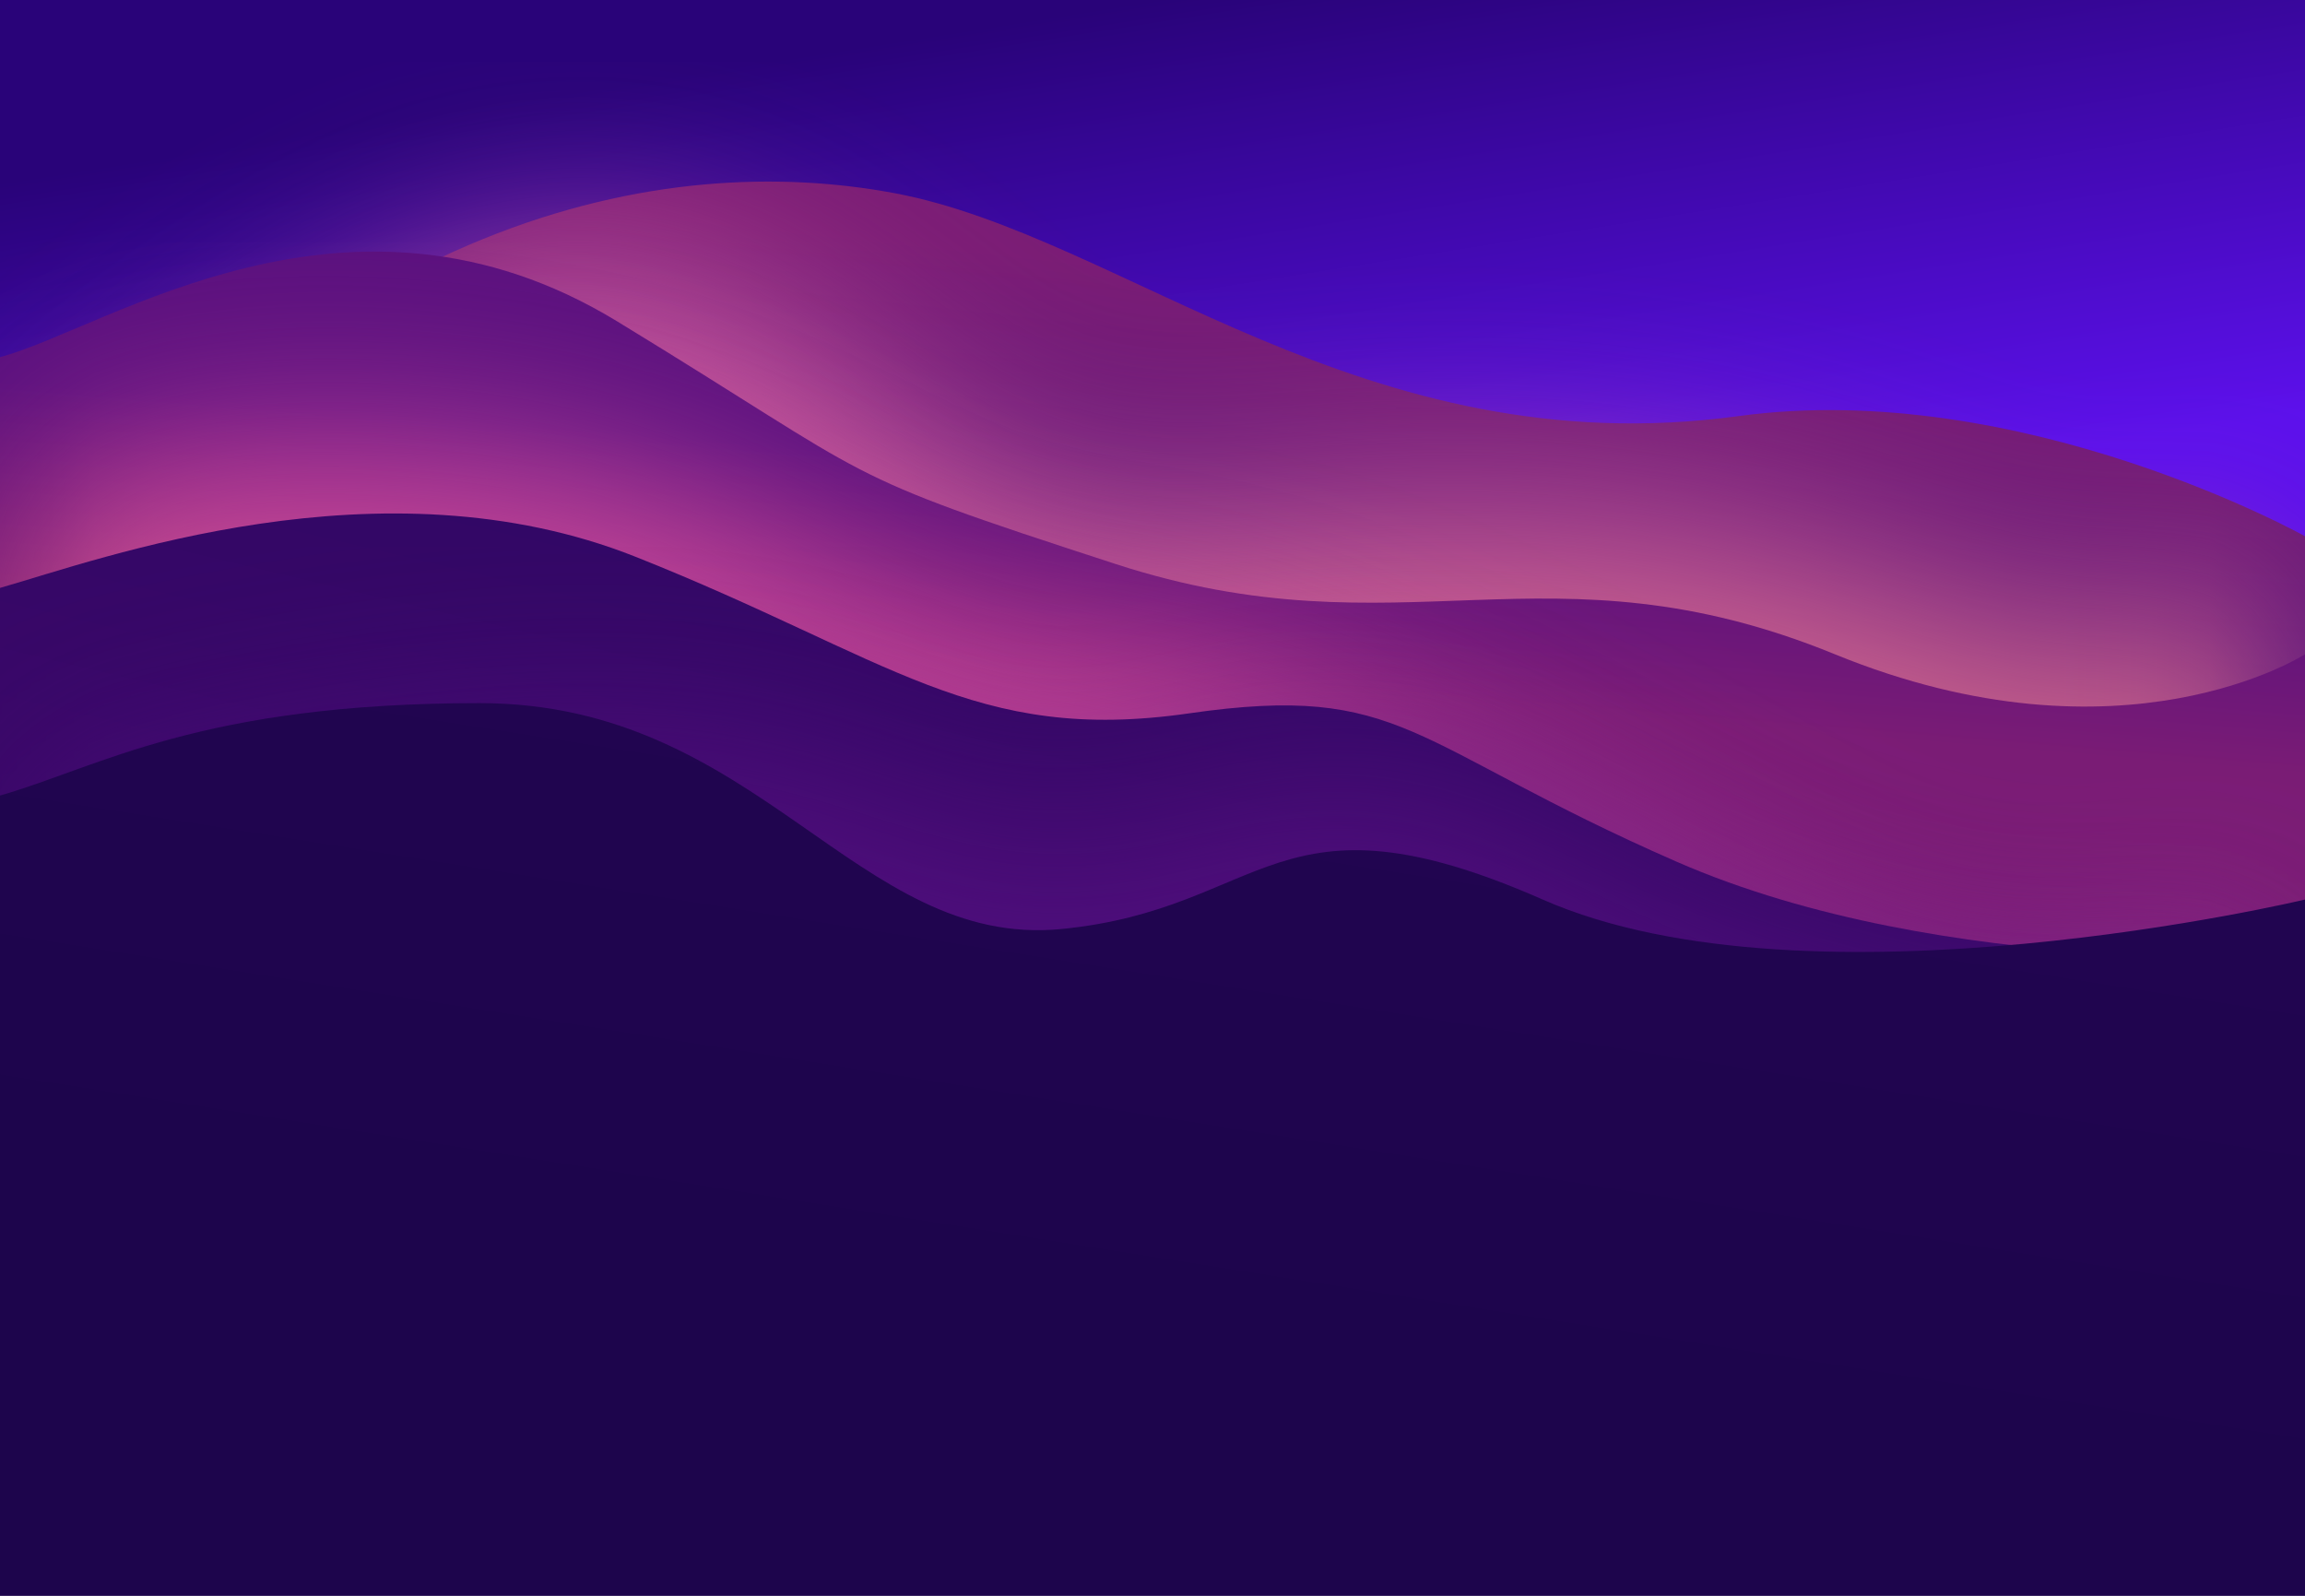
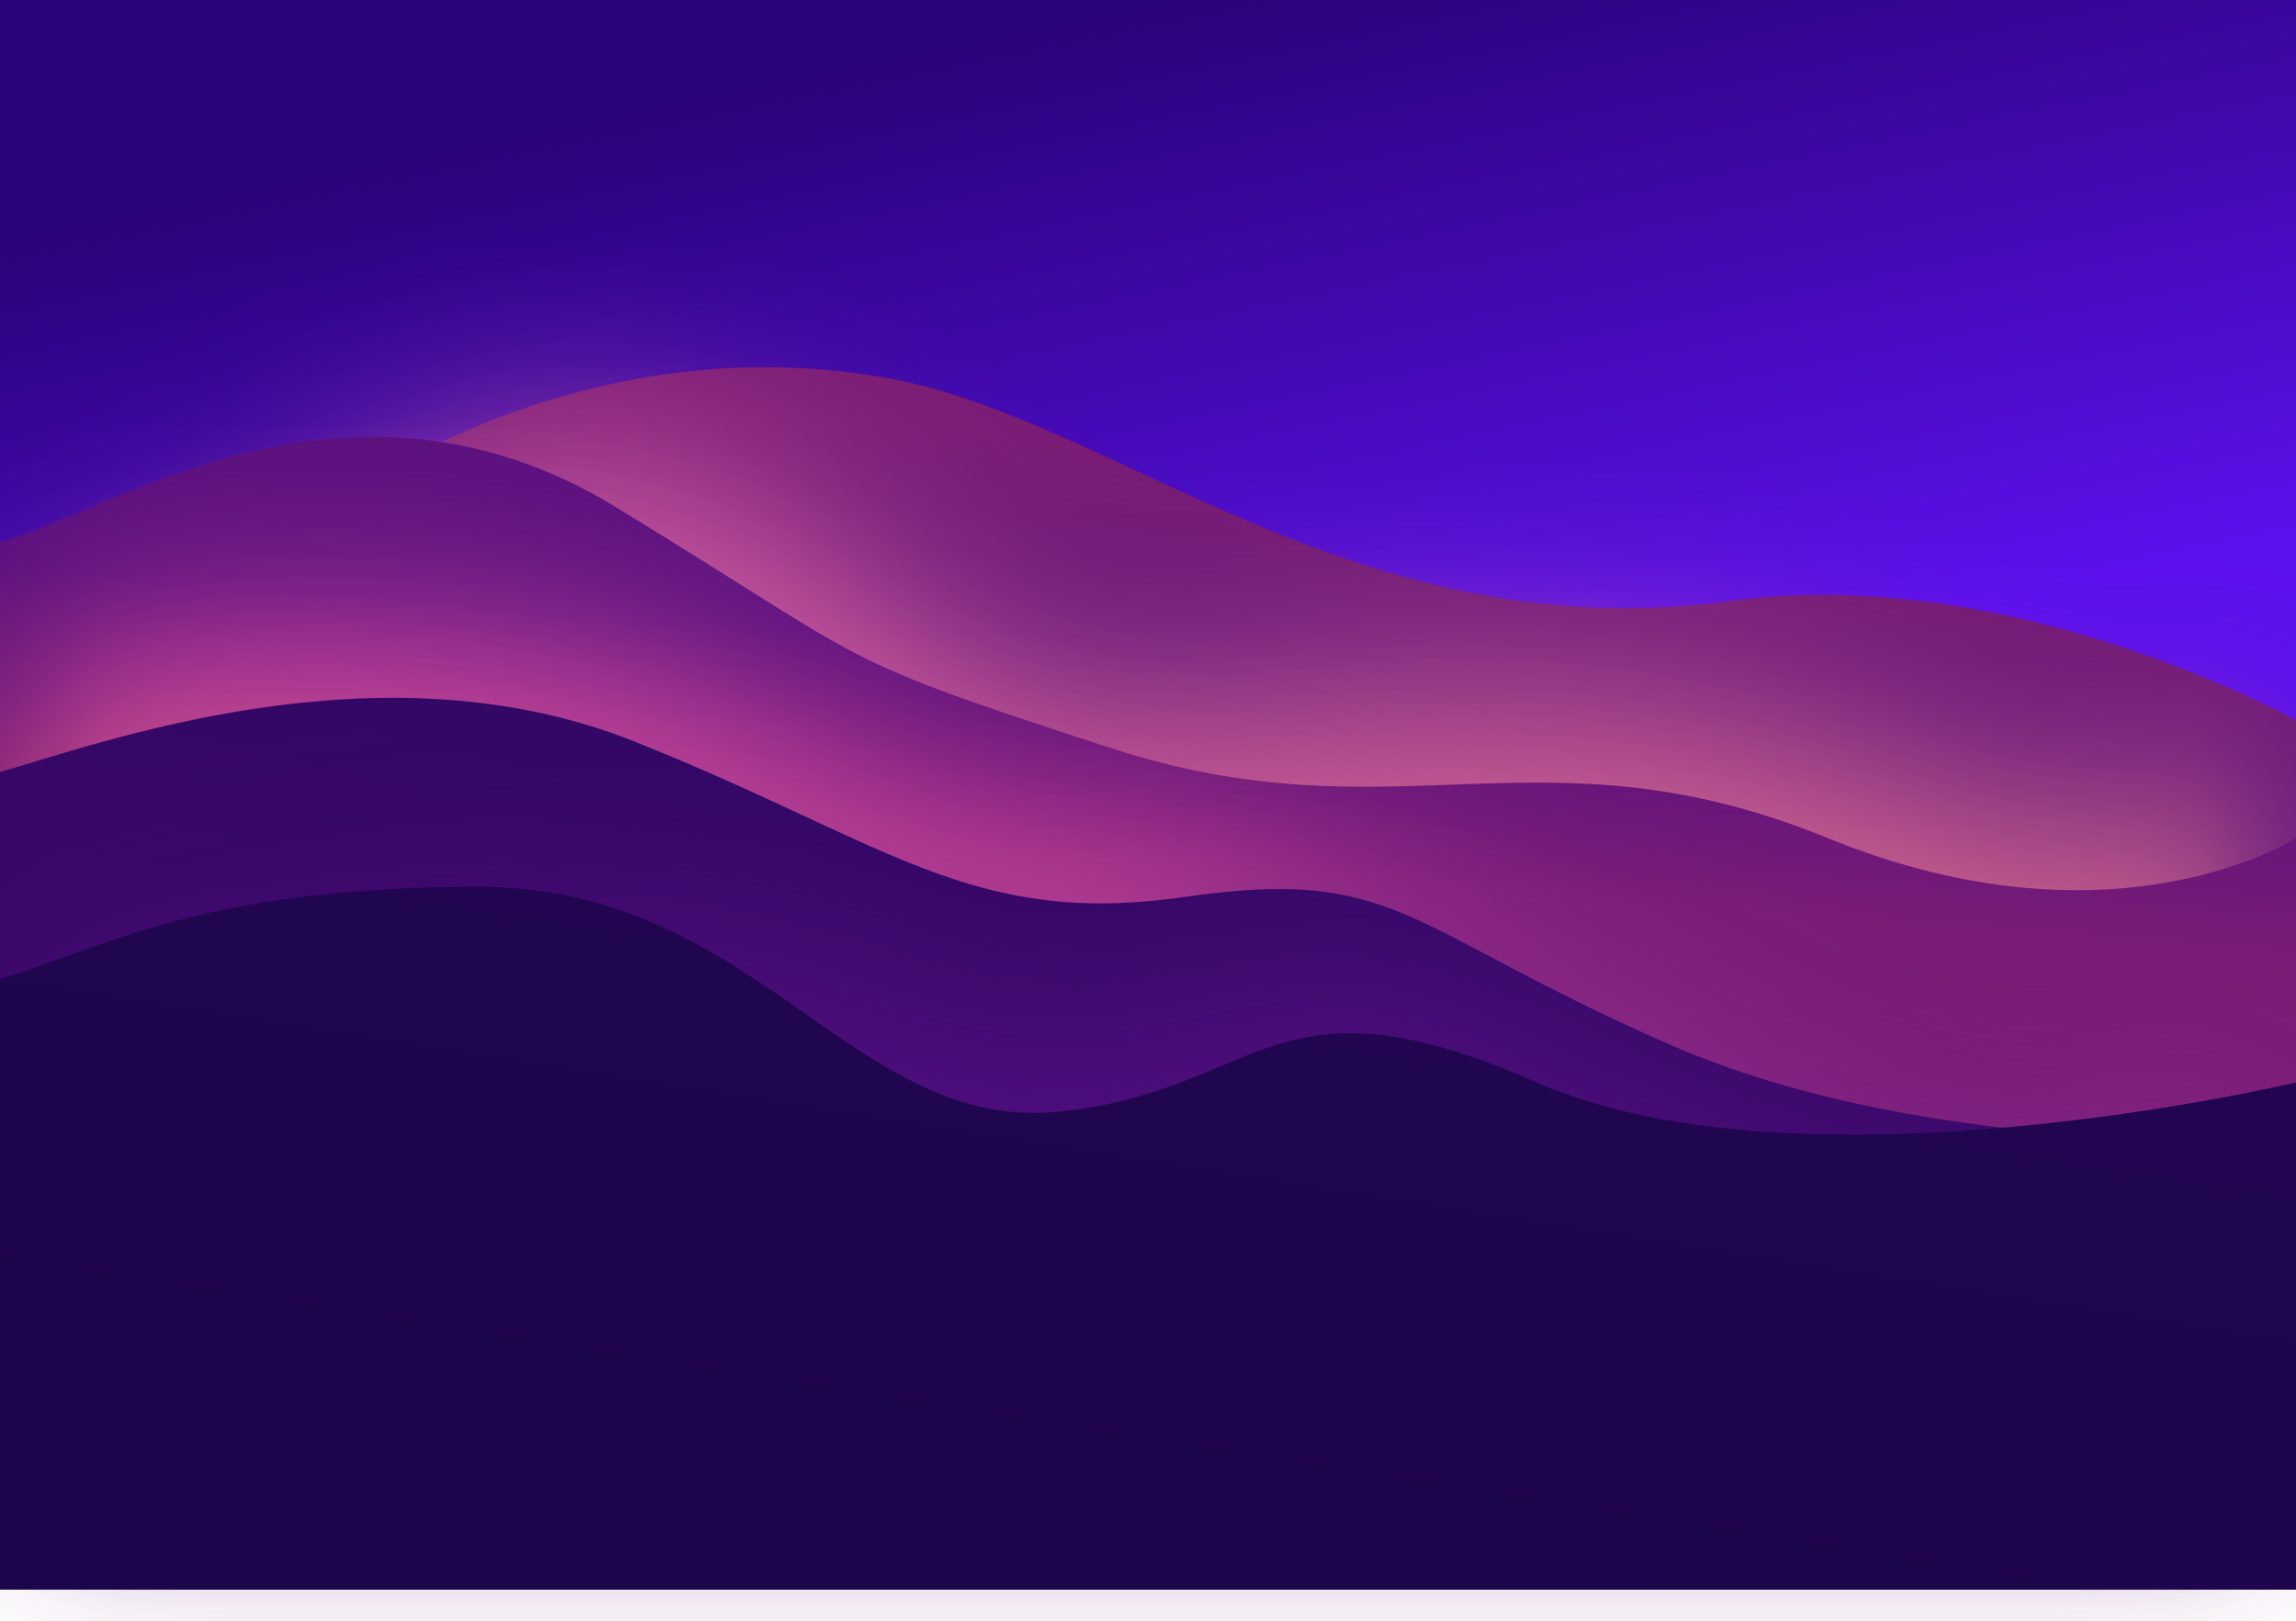
- <svg xmlns="http://www.w3.org/2000/svg" width="1700" height="1177" fill="none" viewBox="0 0 1700 1177">
-   <path fill="url(#a)" d="M0 0h1700v462H0z" />
-   <path fill="url(#b)" d="M0 469c239.045-313.721 491.189-358.02 659.631-326.552 168.442 31.467 346.019 202.071 622.479 164.445 208.65-28.396 417.89 88.604 417.89 88.604V687H0V469Z" />
-   <g filter="url(#c)">
-     <path fill="url(#d)" fill-opacity=".9" d="M1420.49 438.567c-212.55-86.687-384.55-72.146-561.837-49.813-177.292 22.333-253.092-193.016-425.484-193.016C260.778 195.738 79.029 405.561 0 426.5V920h1700V408.295s-66.57 117.117-279.51 30.272Z" />
+ <svg xmlns="http://www.w3.org/2000/svg" width="1700" height="1200" viewBox="0 0 1700 1200" fill="none">
+   <rect width="1700" height="600" fill="url(#paint0_linear_780_990)" />
+   <path d="M-3.52292e-07 607C239.045 293.279 491.189 248.98 659.631 280.448C828.073 311.915 1005.65 482.519 1282.11 444.893C1490.76 416.497 1700 533.497 1700 533.497L1700 825C909.753 825 790.247 825 -3.53365e-07 825L-3.52292e-07 607Z" fill="url(#paint1_linear_780_990)" />
+   <g filter="url(#filter0_f_780_990)">
+     <path d="M1420.49 576.567C1207.94 489.88 1035.94 504.421 858.653 526.754C681.361 549.087 605.561 333.738 433.169 333.738C260.778 333.738 79.03 543.561 6.4606e-06 564.5C6.46064e-06 657.58 7.49829e-06 1058 7.49829e-06 1058L1700 1058L1700 546.295C1700 546.295 1633.43 663.412 1420.49 576.567Z" fill="url(#paint2_linear_780_990)" fill-opacity="0.9" />
  </g>
-   <path fill="url(#e)" d="M1353.28 482.528c-212.08-86.647-319.25 2.171-530.635-66.602-211.381-68.774-169.558-58.196-367.284-178.811C257.636 116.5 78.856 242.487.001 263.416L0 994h1700V482.528s-134.24 86.806-346.72 0Z" />
-   <g filter="url(#f)">
-     <path fill="url(#g)" fill-opacity=".9" d="M1375.94 739.914c-142.25-63.603-415.784-248.61-568.109-248.61-152.326 0-232.954-122.018-424.478-148.785C191.83 315.752 97.81 329.5 0 388.42V864h1700V725.07s-197.53 71.416-324.06 14.844Z" />
+   <path d="M1353.28 620.528C1141.2 533.881 1034.03 622.699 822.645 553.926C611.264 485.152 653.087 495.73 455.361 375.115C257.636 254.5 78.856 380.487 0 401.416C0 494.454 4.51603e-05 1132 4.51603e-05 1132L1700 1132L1700 620.528C1700 620.528 1565.76 707.334 1353.28 620.528Z" fill="url(#paint3_linear_780_990)" />
+   <g filter="url(#filter1_f_780_990)">
+     <path d="M1375.94 877.914C1233.69 814.311 960.156 629.304 807.831 629.304C655.505 629.304 574.877 507.286 383.353 480.519C191.83 453.752 97.809 467.5 -3.13472e-05 526.42C-3.13456e-05 618.849 -3.03472e-05 1002 -3.03472e-05 1002L1700 1002L1700 863.07C1700 863.07 1502.47 934.486 1375.94 877.914Z" fill="url(#paint4_linear_780_990)" fill-opacity="0.9" />
  </g>
-   <path fill="url(#h)" d="M1236.34 635.434c-197.97-86.698-200.84-132.189-359.453-109.317-158.615 22.872-220.073-40.674-407.933-115.396C281.095 336 73.607 412.652 0 433.593V849h1700V704.5s-265.33 17.792-463.66-69.066Z" />
-   <g filter="url(#i)">
-     <path fill="url(#j)" fill-opacity=".9" d="M1378.23 725c-228.63-52-287.9-170.992-432.845-139-144.945 31.992-129.006 84.5-310.313 0S73.496 605.219 0 625v322.525h1700V725s-93.14 52-321.77 0Z" />
+   <path d="M1236.34 773.434C1038.37 686.736 1035.5 641.245 876.887 664.117C718.272 686.989 656.814 623.443 468.954 548.721C281.095 474 73.607 550.652 2.69673e-05 571.593C2.69807e-05 663.88 2.78408e-05 987 2.78408e-05 987L1700 987L1700 842.5C1700 842.5 1434.67 860.292 1236.34 773.434Z" fill="url(#paint5_linear_780_990)" />
+   <g filter="url(#filter2_f_780_990)">
+     <path d="M1378.23 863C1149.6 811 1090.33 692.008 945.385 724C800.44 755.992 816.379 808.5 635.072 724C453.765 639.5 73.496 743.219 1.63722e-05 763C1.63861e-05 850.933 1.70907e-05 1085.53 1.70907e-05 1085.53L1700 1085.53L1700 863C1700 863 1606.86 915 1378.23 863Z" fill="url(#paint6_linear_780_990)" fill-opacity="0.9" />
  </g>
-   <path fill="url(#k)" d="M1137.81 663.438c-197.202-86.79-203.41 6.91-354.927 21.726-151.518 14.815-222.842-166.59-429.068-166.59-206.227 0-280.491 47.192-353.815 68.155V1177h1700V663.438s-364.62 86.948-562.19 0Z" />
+   <path d="M1137.81 801.438C940.608 714.648 934.4 808.348 782.883 823.164C631.365 837.979 560.041 656.574 353.815 656.574C147.588 656.574 73.324 703.766 1.43311e-07 724.729C1.57712e-07 817.919 1.09431e-06 1177 1.09431e-06 1177L1700 1177L1700 801.438C1700 801.438 1335.38 888.386 1137.81 801.438Z" fill="url(#paint7_linear_780_990)" />
  <defs>
-     <linearGradient id="a" x1="850" x2="917.778" y1="0" y2="428.68" gradientUnits="userSpaceOnUse">
+     <filter id="filter0_f_780_990" x="-150" y="183.738" width="2000" height="1024.26" filterUnits="userSpaceOnUse" color-interpolation-filters="sRGB">
+       <feFlood flood-opacity="0" result="BackgroundImageFix" />
+       <feBlend mode="normal" in="SourceGraphic" in2="BackgroundImageFix" result="shape" />
+       <feGaussianBlur stdDeviation="75" result="effect1_foregroundBlur_780_990" />
+     </filter>
+     <filter id="filter1_f_780_990" x="-150" y="317.419" width="2000" height="834.581" filterUnits="userSpaceOnUse" color-interpolation-filters="sRGB">
+       <feFlood flood-opacity="0" result="BackgroundImageFix" />
+       <feBlend mode="normal" in="SourceGraphic" in2="BackgroundImageFix" result="shape" />
+       <feGaussianBlur stdDeviation="75" result="effect1_foregroundBlur_780_990" />
+     </filter>
+     <filter id="filter2_f_780_990" x="-150" y="541.313" width="2000" height="694.212" filterUnits="userSpaceOnUse" color-interpolation-filters="sRGB">
+       <feFlood flood-opacity="0" result="BackgroundImageFix" />
+       <feBlend mode="normal" in="SourceGraphic" in2="BackgroundImageFix" result="shape" />
+       <feGaussianBlur stdDeviation="75" result="effect1_foregroundBlur_780_990" />
+     </filter>
+     <linearGradient id="paint0_linear_780_990" x1="850" y1="0" x2="962.433" y2="547.558" gradientUnits="userSpaceOnUse">
      <stop stop-color="#290379" />
      <stop offset="1" stop-color="#5C10EC" />
    </linearGradient>
-     <linearGradient id="b" x1="1098.87" x2="1065.01" y1="224.752" y2="533.907" gradientUnits="userSpaceOnUse">
+     <linearGradient id="paint1_linear_780_990" x1="1098.87" y1="362.752" x2="1065.01" y2="671.907" gradientUnits="userSpaceOnUse">
      <stop stop-color="#7A1C75" />
      <stop offset="1" stop-color="#4E127D" />
    </linearGradient>
-     <linearGradient id="d" x1="883.848" x2="883.848" y1="341.71" y2="519.121" gradientUnits="userSpaceOnUse">
+     <linearGradient id="paint2_linear_780_990" x1="883.848" y1="479.71" x2="883.848" y2="657.121" gradientUnits="userSpaceOnUse">
      <stop stop-color="#D862A4" />
      <stop offset="1" stop-color="#DD6F8C" />
    </linearGradient>
-     <linearGradient id="e" x1="1177.78" x2="1165.38" y1="378.365" y2="527.223" gradientUnits="userSpaceOnUse">
+     <linearGradient id="paint3_linear_780_990" x1="1177.78" y1="516.365" x2="1165.38" y2="665.223" gradientUnits="userSpaceOnUse">
      <stop stop-color="#5A107E" />
      <stop offset="1" stop-color="#7A1C75" />
    </linearGradient>
-     <linearGradient id="g" x1="1068.14" x2="1158.94" y1="852.056" y2="564.555" gradientUnits="userSpaceOnUse">
+     <linearGradient id="paint4_linear_780_990" x1="1068.14" y1="990.056" x2="1158.94" y2="702.555" gradientUnits="userSpaceOnUse">
      <stop stop-color="#DD6F8A" />
-       <stop offset=".584" stop-color="#D546A0" />
+       <stop offset="0.584" stop-color="#D546A0" />
      <stop offset="1" stop-color="#D960A4" />
    </linearGradient>
-     <linearGradient id="h" x1="1155.22" x2="1085.68" y1="492.768" y2="786.454" gradientUnits="userSpaceOnUse">
+     <linearGradient id="paint5_linear_780_990" x1="1155.22" y1="630.768" x2="1085.68" y2="924.454" gradientUnits="userSpaceOnUse">
      <stop stop-color="#300765" />
      <stop offset="1" stop-color="#390768" />
    </linearGradient>
-     <linearGradient id="j" x1="1062.79" x2="991.331" y1="465.716" y2="945.722" gradientUnits="userSpaceOnUse">
+     <linearGradient id="paint6_linear_780_990" x1="1062.79" y1="603.716" x2="991.331" y2="1083.72" gradientUnits="userSpaceOnUse">
      <stop stop-color="#5B1081" />
      <stop offset="1" stop-color="#4D0F7F" />
    </linearGradient>
-     <linearGradient id="k" x1="1055.34" x2="975.111" y1="491.384" y2="998.676" gradientUnits="userSpaceOnUse">
+     <linearGradient id="paint7_linear_780_990" x1="1055.34" y1="629.384" x2="975.111" y2="1136.68" gradientUnits="userSpaceOnUse">
      <stop stop-color="#220551" />
      <stop offset="1" stop-color="#1D054C" />
    </linearGradient>
-     <filter id="c" width="2000" height="1024.26" x="-150" y="45.738" color-interpolation-filters="sRGB" filterUnits="userSpaceOnUse">
-       <feFlood flood-opacity="0" result="BackgroundImageFix" />
-       <feBlend in="SourceGraphic" in2="BackgroundImageFix" result="shape" />
-       <feGaussianBlur result="effect1_foregroundBlur_780_990" stdDeviation="75" />
-     </filter>
-     <filter id="f" width="2000" height="834.581" x="-150" y="179.419" color-interpolation-filters="sRGB" filterUnits="userSpaceOnUse">
-       <feFlood flood-opacity="0" result="BackgroundImageFix" />
-       <feBlend in="SourceGraphic" in2="BackgroundImageFix" result="shape" />
-       <feGaussianBlur result="effect1_foregroundBlur_780_990" stdDeviation="75" />
-     </filter>
-     <filter id="i" width="2000" height="694.212" x="-150" y="403.313" color-interpolation-filters="sRGB" filterUnits="userSpaceOnUse">
-       <feFlood flood-opacity="0" result="BackgroundImageFix" />
-       <feBlend in="SourceGraphic" in2="BackgroundImageFix" result="shape" />
-       <feGaussianBlur result="effect1_foregroundBlur_780_990" stdDeviation="75" />
-     </filter>
  </defs>
</svg>
